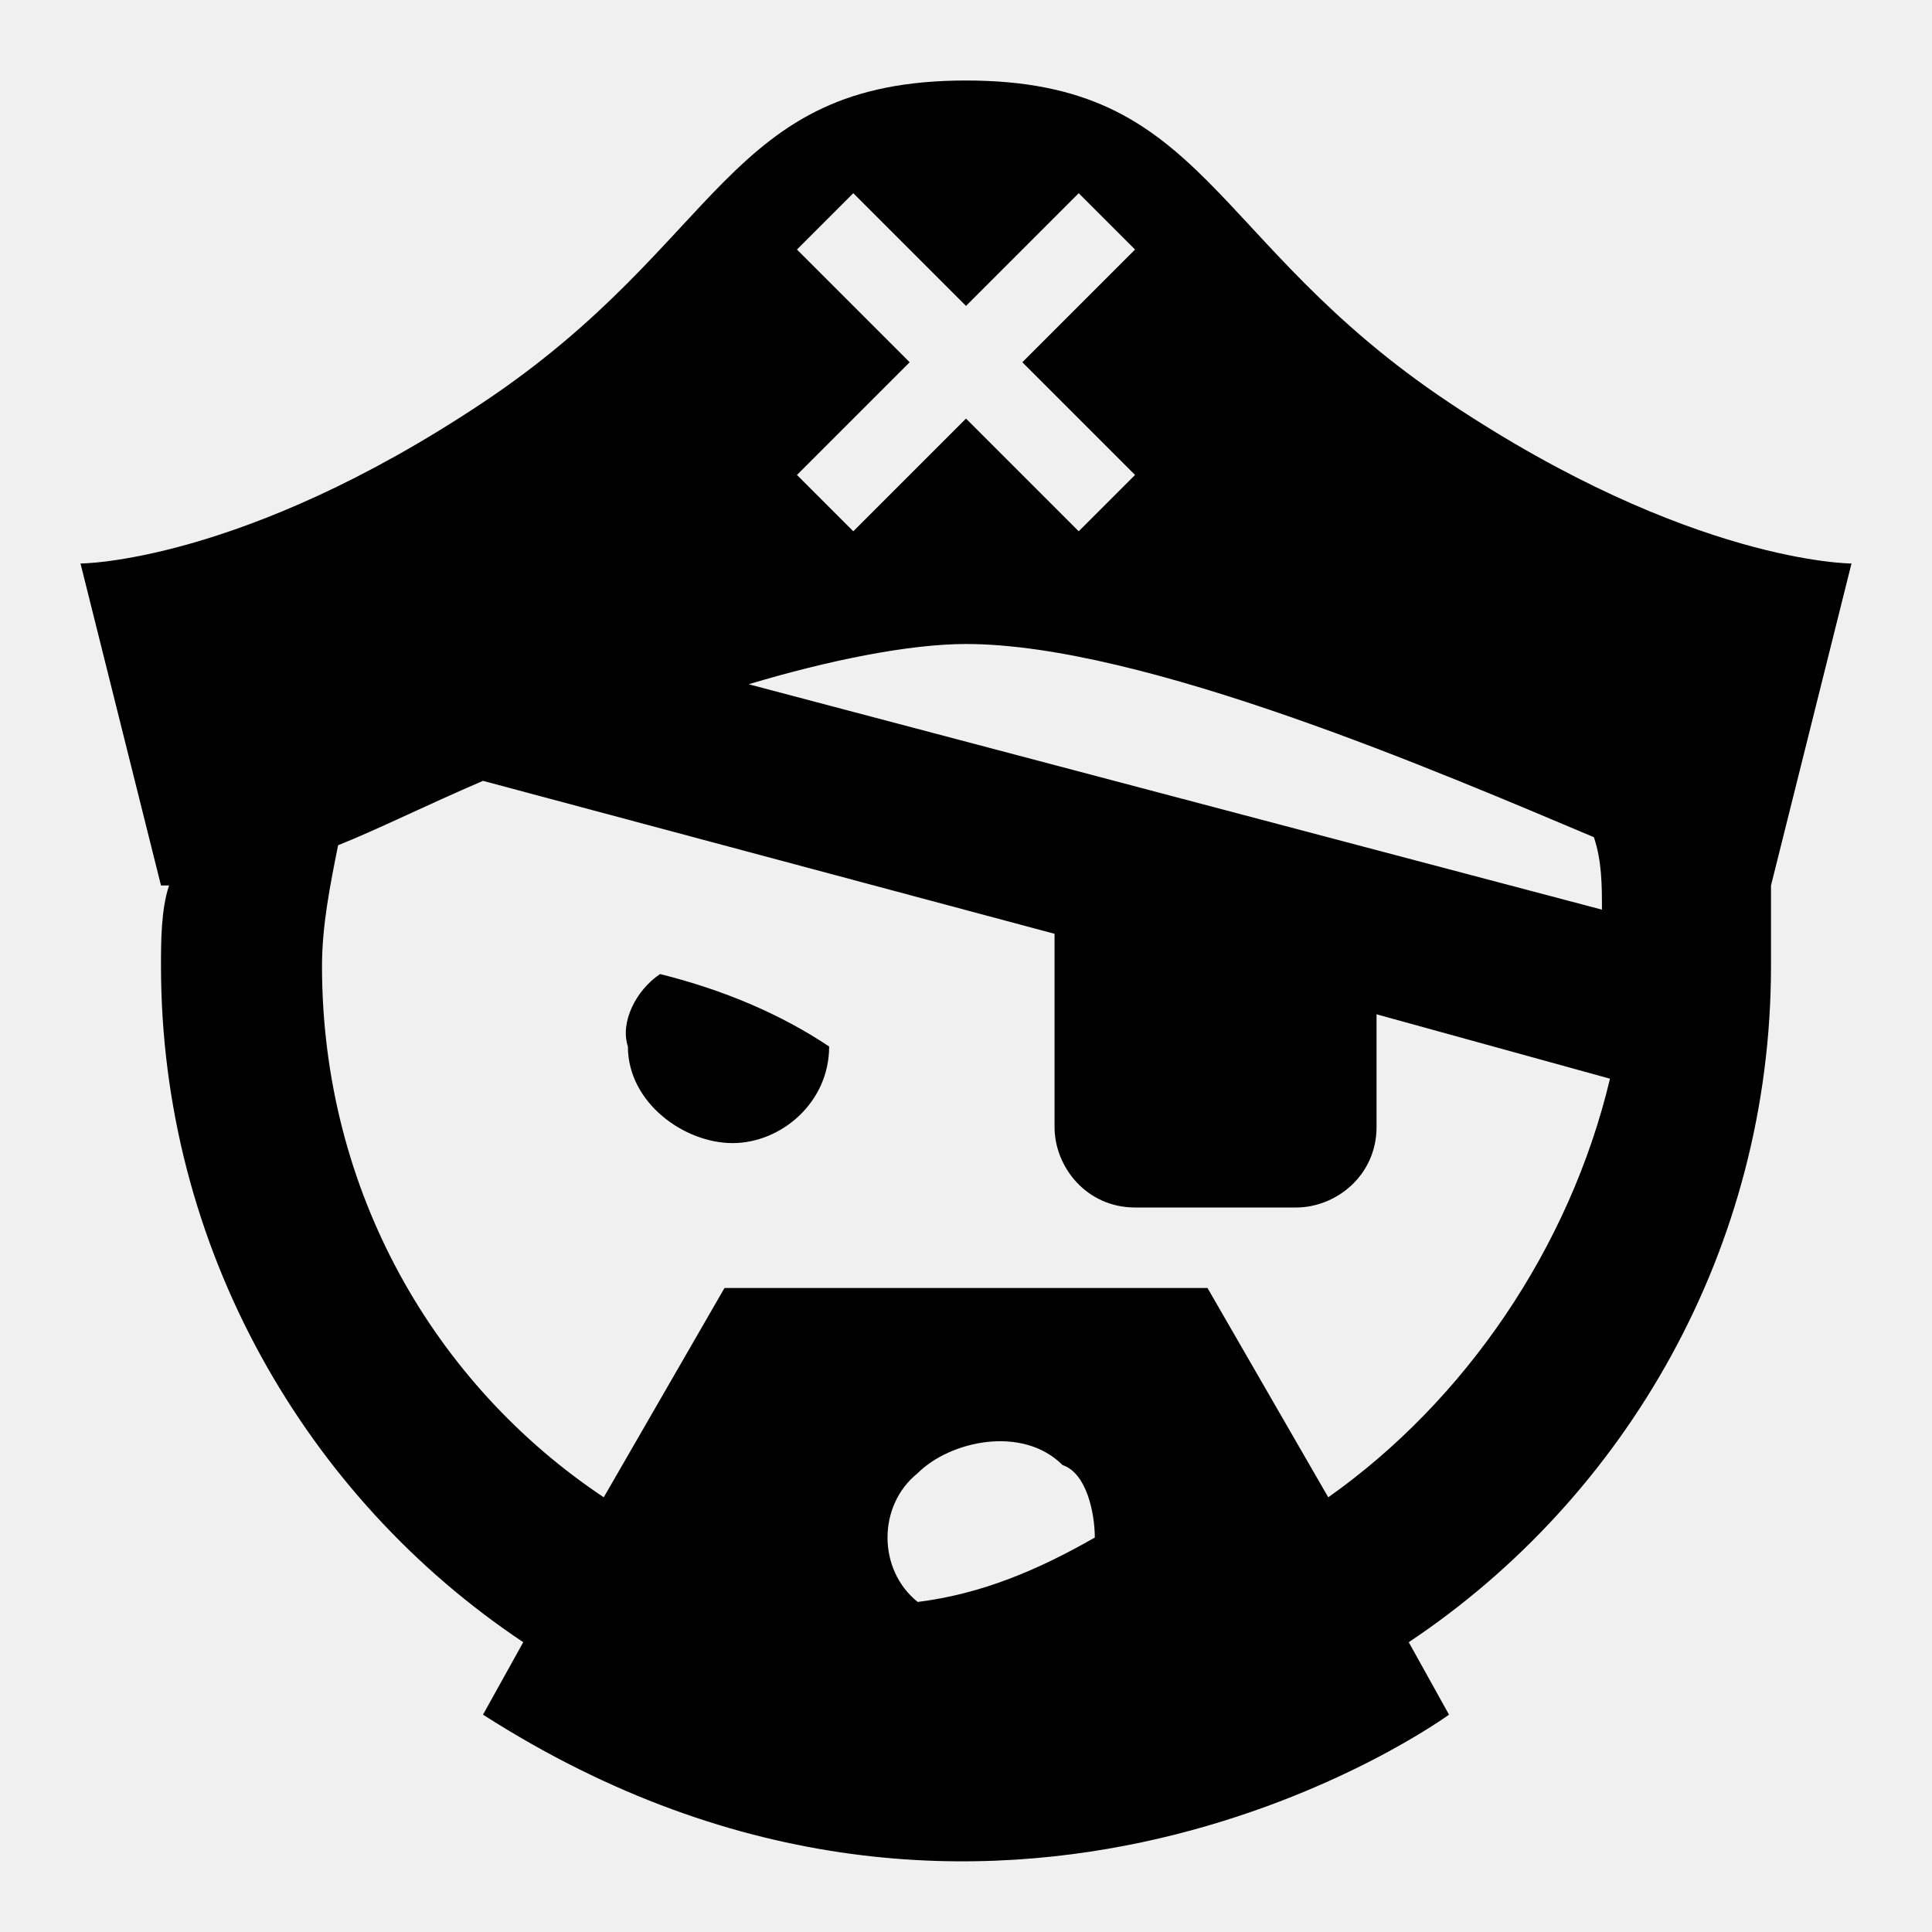
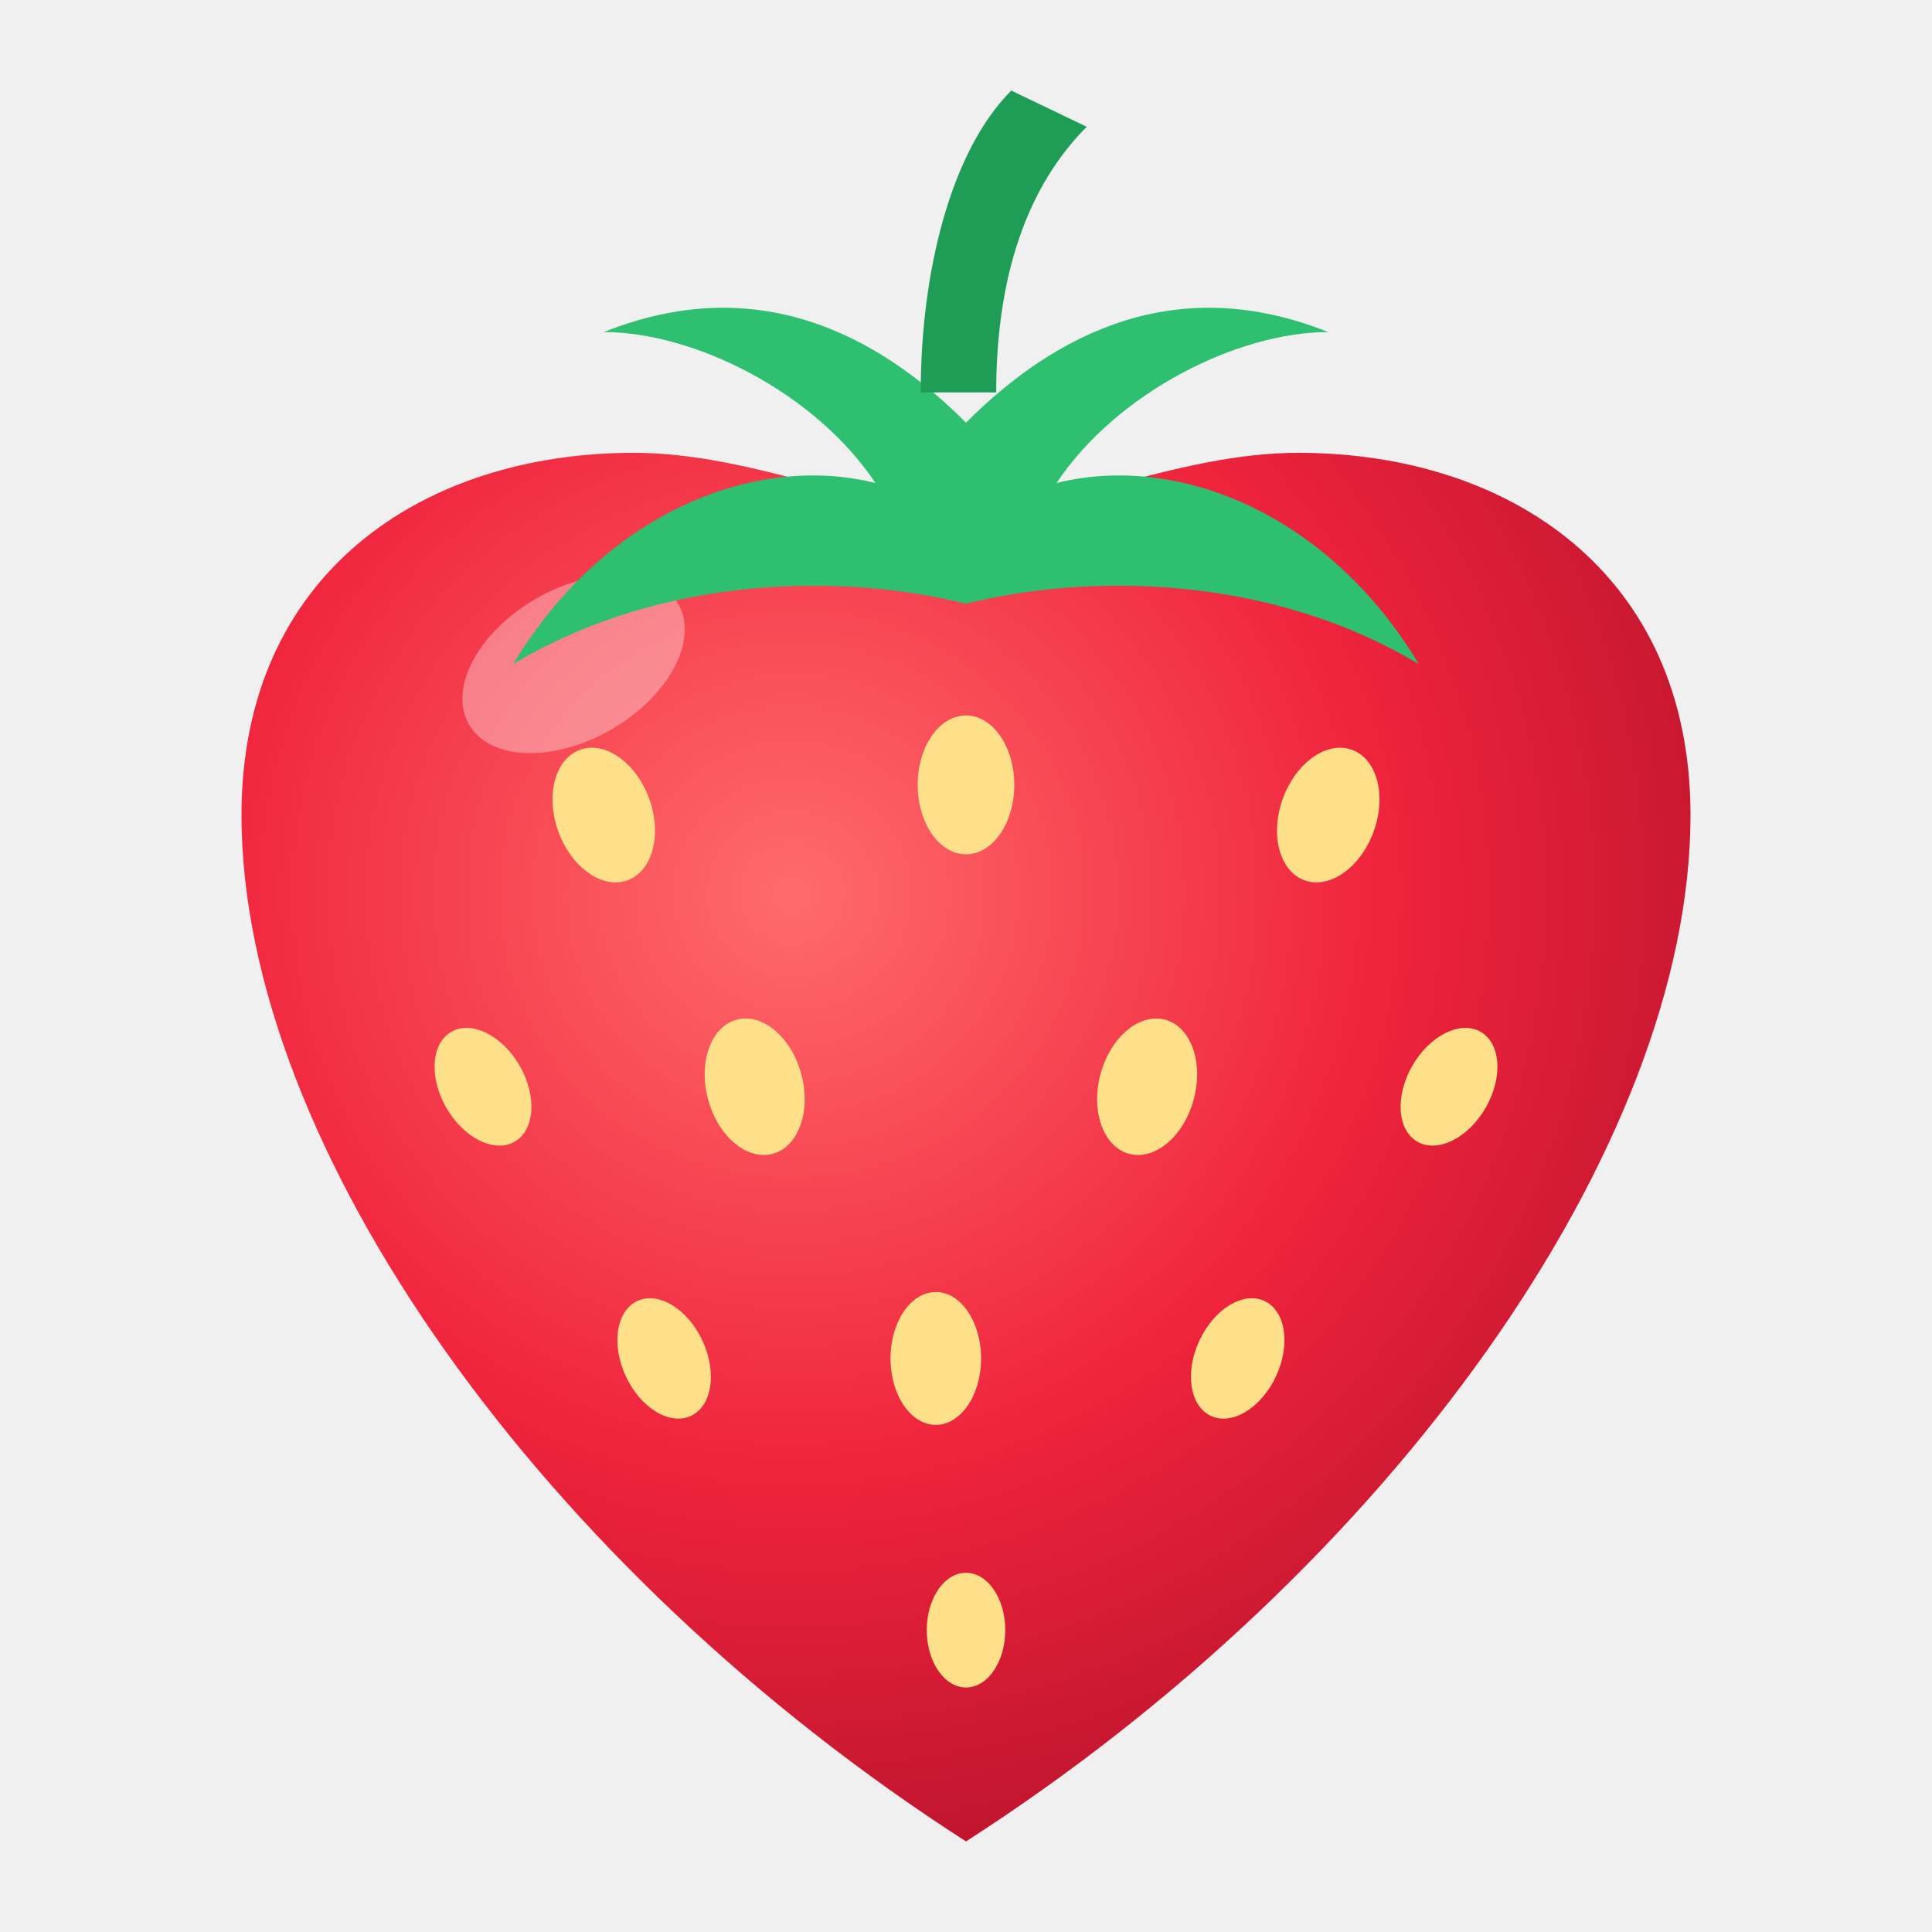
- <svg xmlns="http://www.w3.org/2000/svg" width="1em" height="1em" viewBox="0 0 24 24">
-   <path fill="currentColor" d="M8.2 12.1c-.3.2-.5.6-.4.9c0 .7.7 1.2 1.3 1.2s1.2-.5 1.2-1.2q-.9-.6-2.1-.9M22 11l1-4s-2 0-5-2s-3-4-6-4s-3 2-6 4s-5 2-5 2l1 4h.1c-.1.3-.1.7-.1 1c0 3.5 1.8 6.6 4.5 8.4l-.5.9c6.4 4.1 12 0 12 0l-.5-.9c2.7-1.8 4.5-4.9 4.5-8.4zM11.3 4.5L9.9 3.1l.7-.7L12 3.8l1.4-1.4l.7.7l-1.4 1.4l1.4 1.4l-.7.7L12 5.2l-1.4 1.4l-.7-.7zm-2 4c1-.3 2-.5 2.7-.5c2.2 0 5.9 1.6 7.8 2.4c.1.3.1.6.1.9zm4.3 10.6c-.7.4-1.4.7-2.2.8c-.5-.4-.5-1.2 0-1.6c.4-.4 1.3-.6 1.8-.1c.3.1.4.6.4.9m6.4-5.7c-.5 2.1-1.8 4-3.5 5.2L15 16H9l-1.5 2.6C5.4 17.2 4 14.8 4 12c0-.5.1-1 .2-1.5c.5-.2 1.1-.5 1.8-.8l7.1 1.9V14c0 .5.4 1 1 1h2c.5 0 1-.4 1-1v-1.4z" />
+ <svg xmlns="http://www.w3.org/2000/svg" viewBox="0 0 64 64">
+   <defs>
+     <radialGradient id="berry" cx="38%" cy="32%" r="75%">
+       <stop offset="0" stop-color="#ff6b6b" />
+       <stop offset="0.55" stop-color="#ef233c" />
+       <stop offset="1" stop-color="#b5122b" />
+     </radialGradient>
+   </defs>
+   <path fill="url(#berry)" d="M32 61C18 52 8 38 8 27c0-8 6-12 13-12 4 0 8 2 11 2s7-2 11-2c7 0 13 4 13 12 0 11-10 25-24 34z" />
+   <g fill="#ffe08a">
+     <ellipse cx="20" cy="27" rx="1.6" ry="2.3" transform="rotate(-20 20 27)" />
+     <ellipse cx="32" cy="26" rx="1.6" ry="2.3" />
+     <ellipse cx="44" cy="27" rx="1.6" ry="2.3" transform="rotate(20 44 27)" />
+     <ellipse cx="25" cy="36" rx="1.6" ry="2.3" transform="rotate(-15 25 36)" />
+     <ellipse cx="38" cy="36" rx="1.6" ry="2.3" transform="rotate(15 38 36)" />
+     <ellipse cx="16" cy="36" rx="1.4" ry="2.1" transform="rotate(-30 16 36)" />
+     <ellipse cx="48" cy="36" rx="1.4" ry="2.1" transform="rotate(30 48 36)" />
+     <ellipse cx="31" cy="45" rx="1.5" ry="2.2" />
+     <ellipse cx="22" cy="45" rx="1.4" ry="2.1" transform="rotate(-25 22 45)" />
+     <ellipse cx="41" cy="45" rx="1.4" ry="2.1" transform="rotate(25 41 45)" />
+     <ellipse cx="32" cy="54" rx="1.3" ry="1.9" />
+   </g>
+   <ellipse cx="19" cy="22" rx="4" ry="2.5" fill="#fff" opacity="0.35" transform="rotate(-30 19 22)" />
+   <path fill="#2fbf71" d="M32 20c-4-1-10-1-15 2 3-5 8-7 12-6-2-3-6-5-9-5 5-2 9 0 12 3 3-3 7-5 12-3-3 0-7 2-9 5 4-1 9 1 12 6-5-3-11-3-15-2z" />
+   <path fill="#1f9d57" d="M30.5 13c0-4 1-8 3-10l2.5 1.2c-2 2-3 5-3 8.8z" />
</svg>
